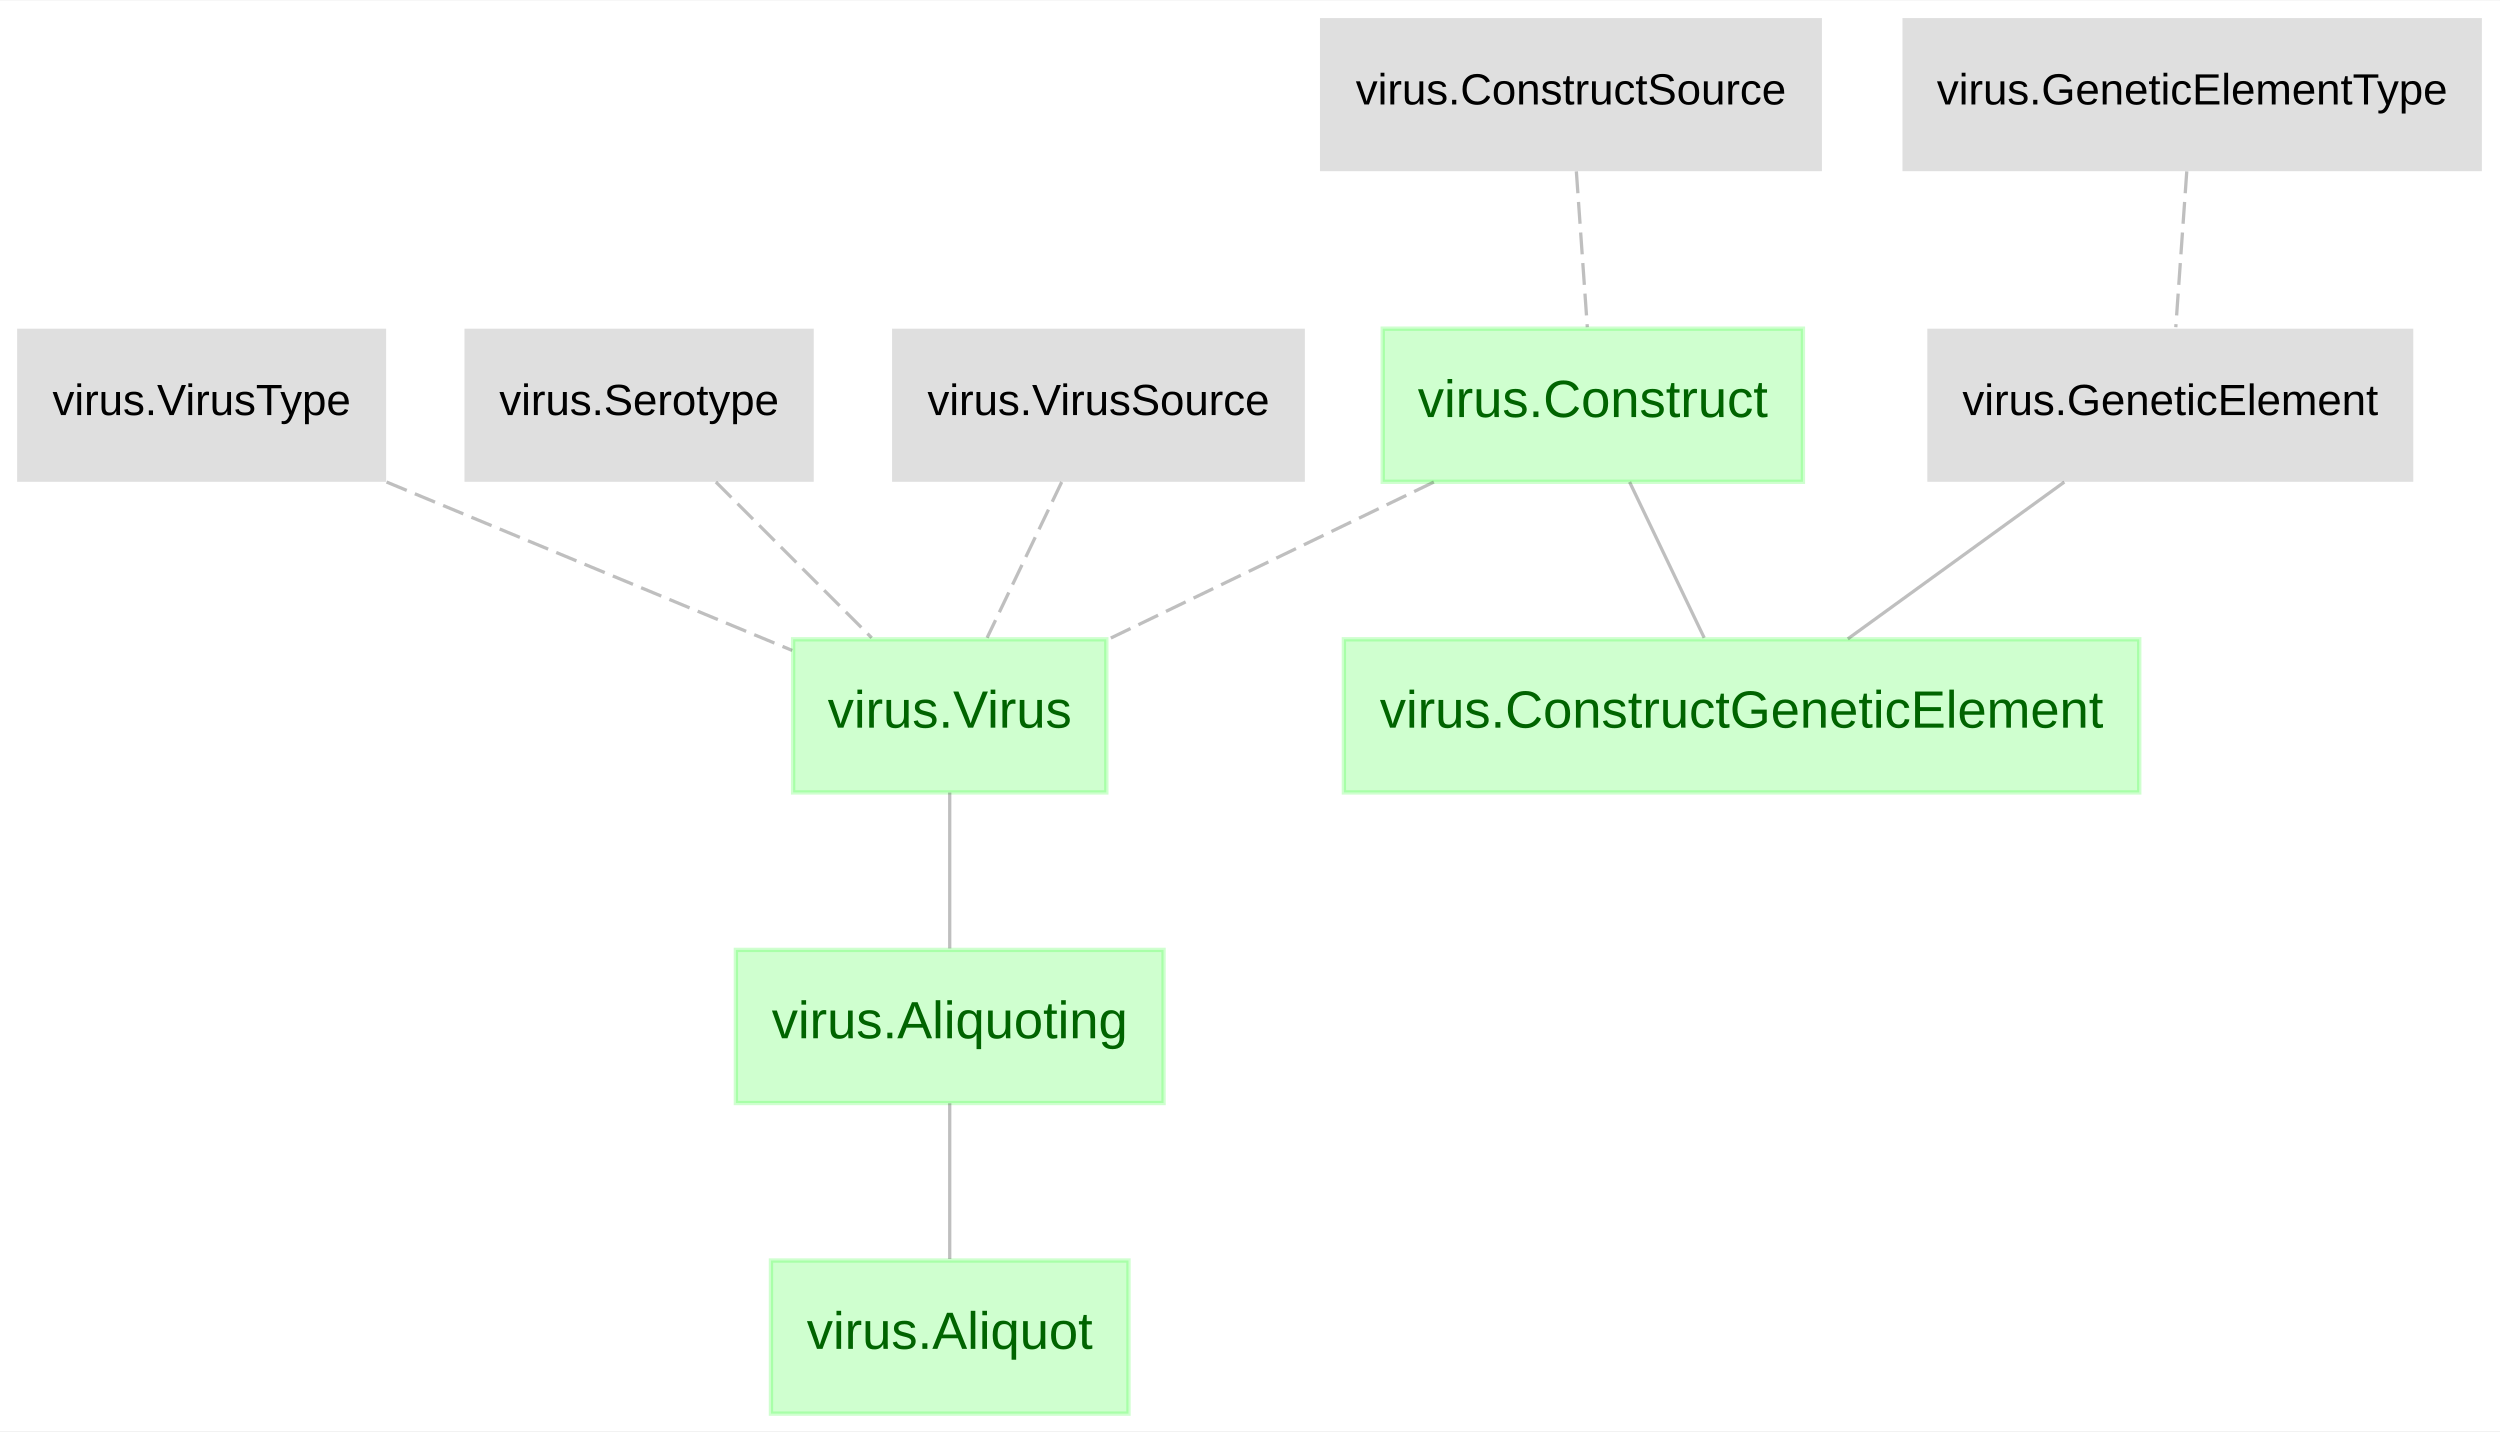
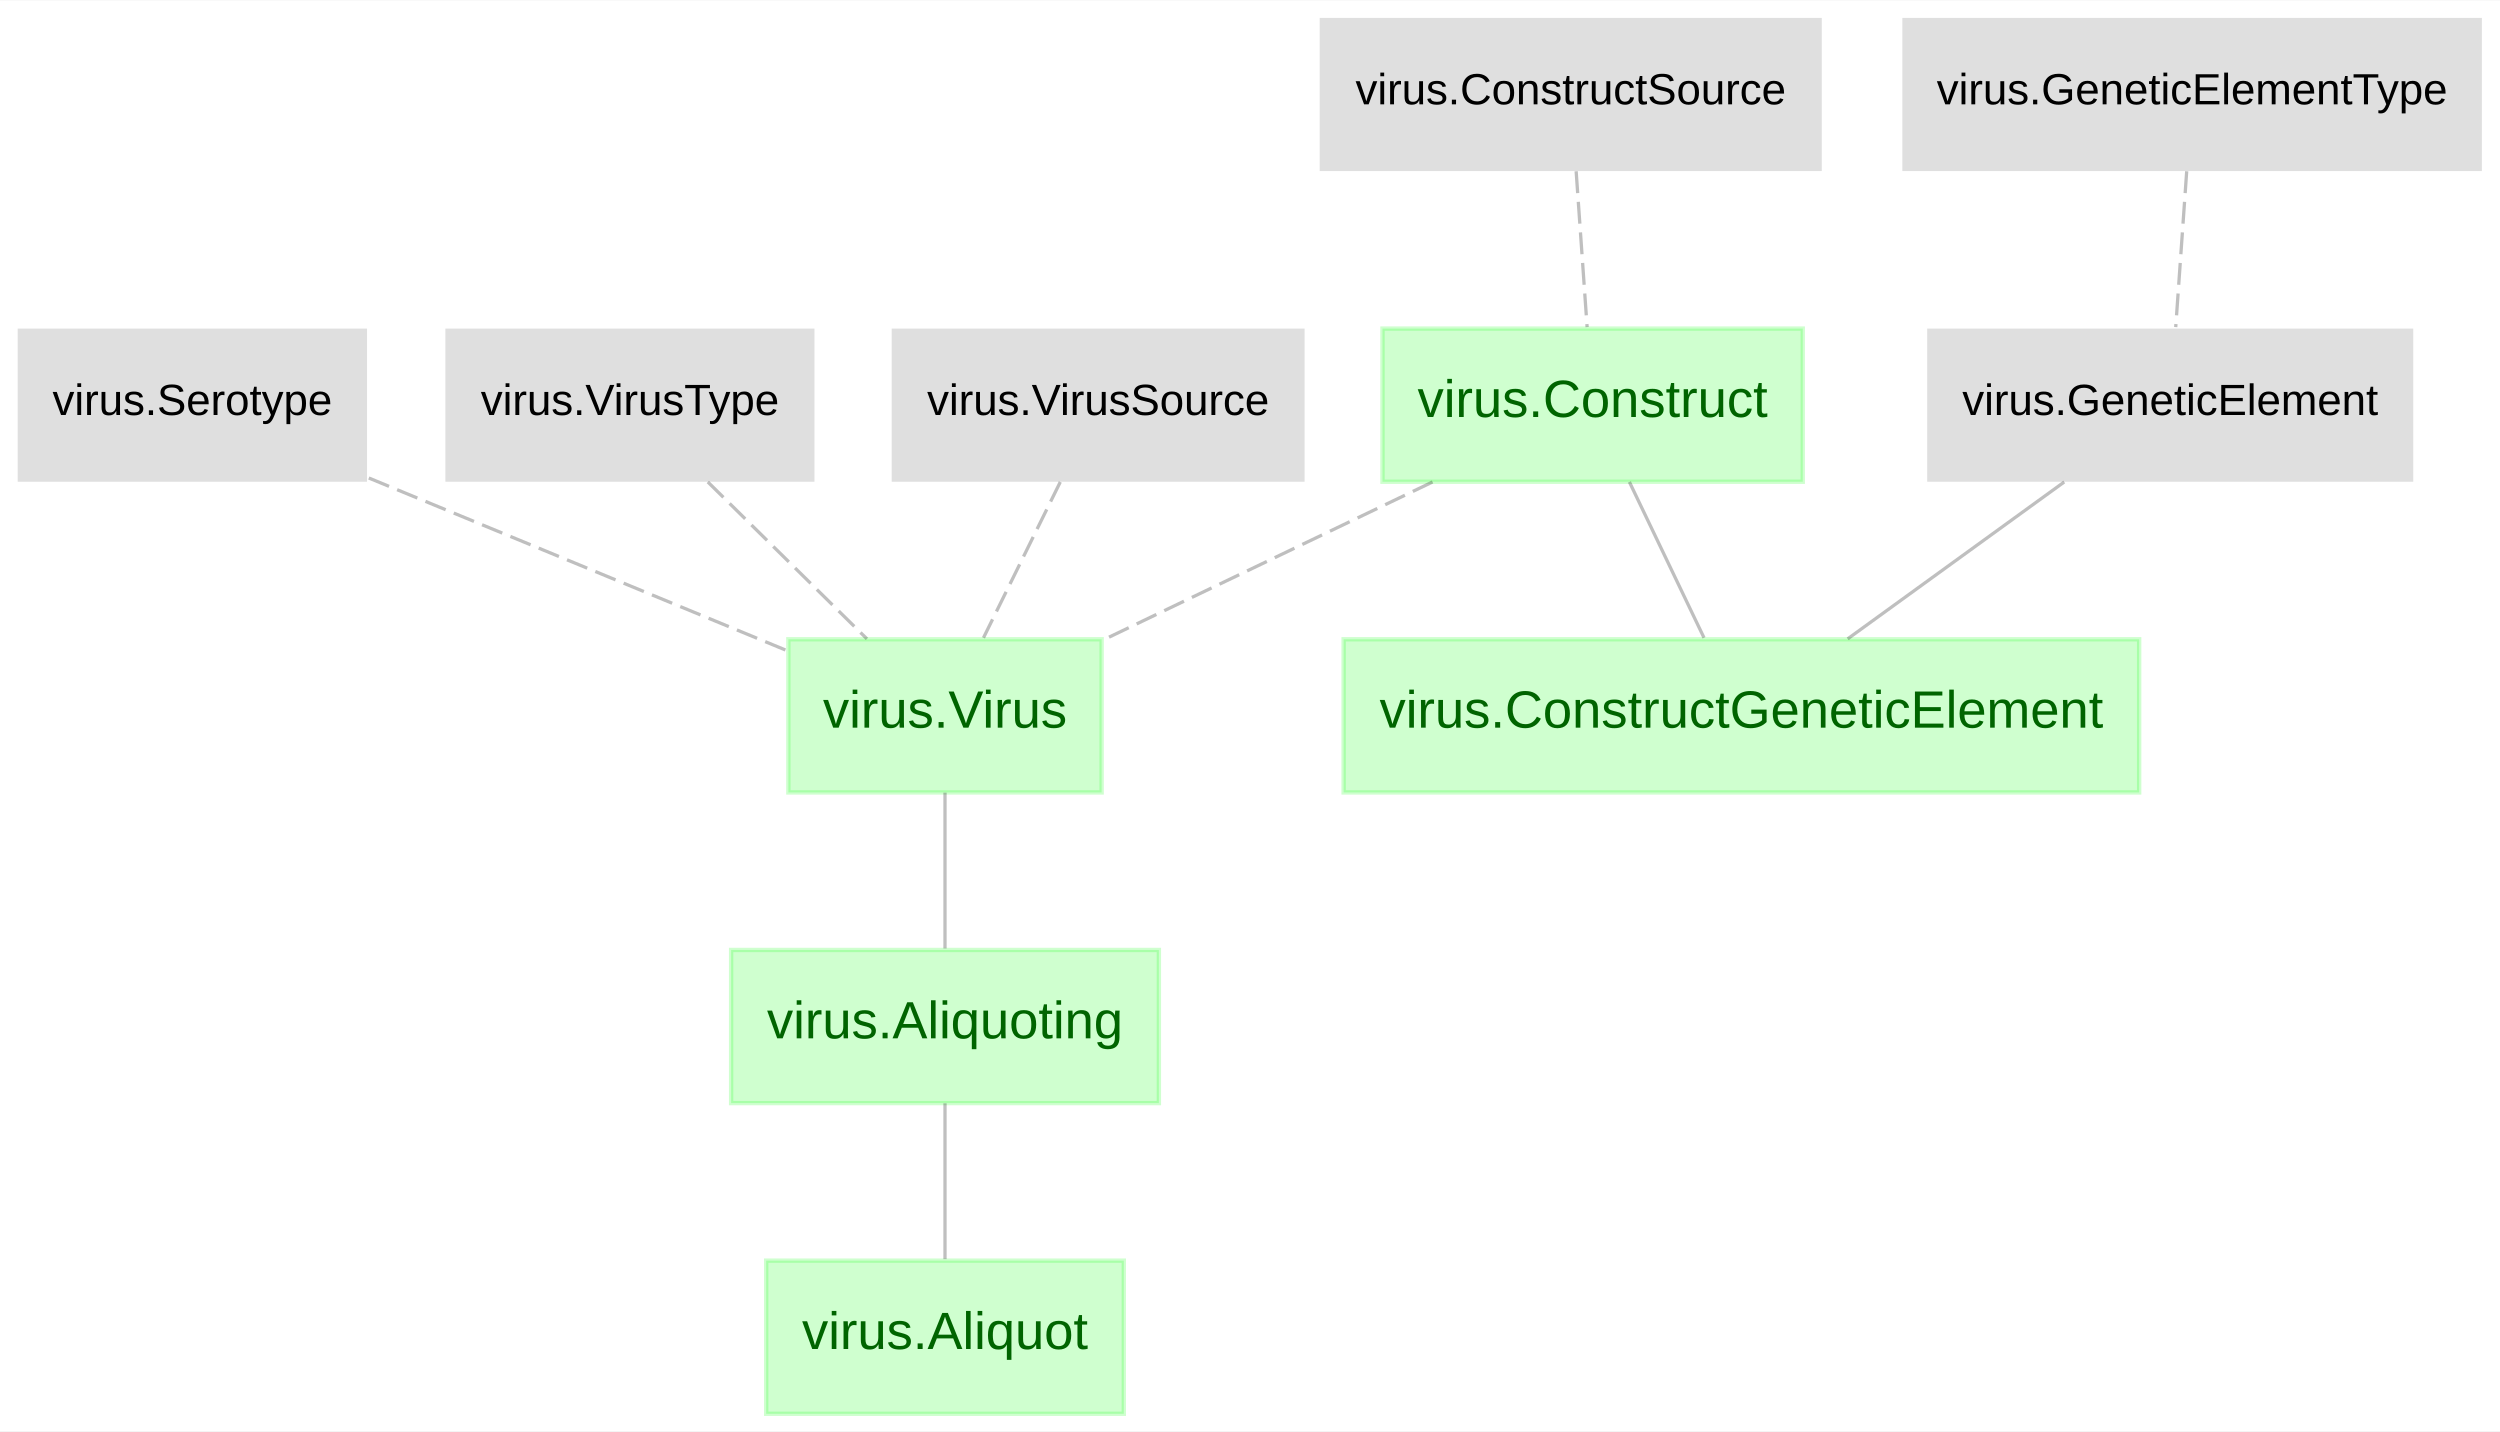
- <svg xmlns="http://www.w3.org/2000/svg" xmlns:xlink="http://www.w3.org/1999/xlink" height="327pt" viewBox="0.00 0.00 571.45 327.00" width="571pt">
+ <svg xmlns="http://www.w3.org/2000/svg" xmlns:xlink="http://www.w3.org/1999/xlink" height="327pt" viewBox="0.00 0.00 571.32 327.00" width="571pt">
  <g class="graph" id="graph0" transform="scale(1 1) rotate(0) translate(4 323)">
-     <polygon fill="#ffffff" points="-4,4 -4,-323 567.446,-323 567.446,4 -4,4" stroke="transparent" />
+     <polygon fill="#ffffff" points="-4,4 -4,-323 567.317,-323 567.317,4 -4,4" stroke="transparent" />
    <g class="node" id="node1">
      <g id="a_node1">
-         <a xlink:title="→ Construct → GeneticElement ">
-           <polygon fill="#00ff00" fill-opacity="0.188" points="484.986,-177 303.188,-177 303.188,-142 484.986,-142 484.986,-177" stroke="#00ff00" stroke-opacity="0.188" />
-           <text fill="#006400" font-family="arial" font-size="12.00" text-anchor="middle" x="394.087" y="-156.799">virus.ConstructGeneticElement</text>
+         <a xlink:title="virus_id              ------------------------------ virus_name            → Construct → VirusType → Serotype → VirusSource virus_catalog=null    virus_lot=null        virus_volume=null     virus_titer=null      virus_date=null       virus_notes=null      ">
+           <polygon fill="#00ff00" fill-opacity="0.188" points="247.751,-177 176.165,-177 176.165,-142 247.751,-142 247.751,-177" stroke="#00ff00" stroke-opacity="0.188" />
+           <text fill="#006400" font-family="arial" font-size="12.00" text-anchor="middle" x="211.958" y="-156.799">virus.Virus</text>
        </a>
      </g>
    </g>
-     <g class="node" id="node2">
-       <g id="a_node2">
-         <a xlink:title="construct_nickname    ------------------------------ construct_fullname    → ConstructSource construct_notes=null  ">
-           <polygon fill="#00ff00" fill-opacity="0.188" points="408.108,-248 312.065,-248 312.065,-213 408.108,-213 408.108,-248" stroke="#00ff00" stroke-opacity="0.188" />
-           <text fill="#006400" font-family="arial" font-size="12.00" text-anchor="middle" x="360.087" y="-227.799">virus.Construct</text>
+     <g class="node" id="node4">
+       <g id="a_node4">
+         <a xlink:title="→ Virus aliquoting_date       ------------------------------ aliquoting_person     amount_per_aliquot    aliquoting_number     aliquoting_notes=null  ">
+           <polygon fill="#00ff00" fill-opacity="0.188" points="260.834,-106 163.082,-106 163.082,-71 260.834,-71 260.834,-106" stroke="#00ff00" stroke-opacity="0.188" />
+           <text fill="#006400" font-family="arial" font-size="12.00" text-anchor="middle" x="211.958" y="-85.799">virus.Aliquoting</text>
        </a>
      </g>
    </g>
    <g class="edge" id="edge1">
-       <path d="M368.491,-212.949C373.683,-202.108 380.326,-188.237 385.543,-177.342" fill="none" stroke="#000000" stroke-opacity="0.251" stroke-width=".75" />
+       <path d="M211.958,-141.949C211.958,-131.108 211.958,-117.237 211.958,-106.342" fill="none" stroke="#000000" stroke-opacity="0.251" stroke-width=".75" />
    </g>
-     <g class="node" id="node11">
-       <g id="a_node11">
-         <a xlink:title="virus_id              ------------------------------ virus_name            → Construct → VirusType → Serotype → VirusSource virus_catalog=null    virus_lot=null        virus_volume=null     virus_titer=null      virus_date=null       virus_notes=null      ">
-           <polygon fill="#00ff00" fill-opacity="0.188" points="248.88,-177 177.294,-177 177.294,-142 248.88,-142 248.88,-177" stroke="#00ff00" stroke-opacity="0.188" />
-           <text fill="#006400" font-family="arial" font-size="12.00" text-anchor="middle" x="213.087" y="-156.799">virus.Virus</text>
+     <g class="node" id="node2">
+       <g id="a_node2">
+         <a xlink:title="→ Construct → GeneticElement ">
+           <polygon fill="#00ff00" fill-opacity="0.188" points="484.857,-177 303.059,-177 303.059,-142 484.857,-142 484.857,-177" stroke="#00ff00" stroke-opacity="0.188" />
+           <text fill="#006400" font-family="arial" font-size="12.00" text-anchor="middle" x="393.958" y="-156.799">virus.ConstructGeneticElement</text>
+         </a>
+       </g>
+     </g>
+     <g class="node" id="node3">
+       <g id="a_node3">
+         <a xlink:title="virus_type            ------------------------------ virus_type_full_name  virus_type_description=null  virus_bsl             ">
+           <polygon fill="#000000" fill-opacity="0.125" points="182.132,-248 97.784,-248 97.784,-213 182.132,-213 182.132,-248" stroke="transparent" />
+           <text fill="#000000" font-family="arial" font-size="10.00" text-anchor="middle" x="139.958" y="-228.25">virus.VirusType</text>
        </a>
      </g>
    </g>
    <g class="edge" id="edge2">
-       <path d="M323.75,-212.949C300.964,-201.944 271.712,-187.815 249.006,-176.849" fill="none" stroke="#000000" stroke-dasharray="5,2" stroke-opacity="0.251" stroke-width=".75" />
-     </g>
-     <g class="node" id="node3">
-       <g id="a_node3">
-         <a xlink:title="genetic_element_type  ">
-           <polygon fill="#000000" fill-opacity="0.125" points="563.306,-319 430.868,-319 430.868,-284 563.306,-284 563.306,-319" stroke="transparent" />
-           <text fill="#000000" font-family="arial" font-size="10.00" text-anchor="middle" x="497.087" y="-299.25">virus.GeneticElementType</text>
-         </a>
-       </g>
+       <path d="M157.756,-212.949C168.833,-202.026 183.03,-188.026 194.115,-177.095" fill="none" stroke="#000000" stroke-dasharray="5,2" stroke-opacity="0.251" stroke-width=".75" />
    </g>
    <g class="node" id="node7">
      <g id="a_node7">
-         <a xlink:title="genetic_element_nickname  ------------------------------ genetic_element_fullname  → GeneticElementType function_description=null  genetic_element_source=null  ">
-           <polygon fill="#000000" fill-opacity="0.125" points="547.626,-248 436.548,-248 436.548,-213 547.626,-213 547.626,-248" stroke="transparent" />
-           <text fill="#000000" font-family="arial" font-size="10.00" text-anchor="middle" x="492.087" y="-228.25">virus.GeneticElement</text>
+         <a xlink:title="→ Aliquoting aliquot_idx           ------------------------------ aliquot_thaw_date=null  aliquot_notes=null    ">
+           <polygon fill="#00ff00" fill-opacity="0.188" points="252.82,-35 171.096,-35 171.096,0 252.82,0 252.82,-35" stroke="#00ff00" stroke-opacity="0.188" />
+           <text fill="#006400" font-family="arial" font-size="12.00" text-anchor="middle" x="211.958" y="-14.799">virus.Aliquot</text>
        </a>
      </g>
    </g>
    <g class="edge" id="edge3">
-       <path d="M495.851,-283.949C495.087,-273.108 494.111,-259.237 493.343,-248.342" fill="none" stroke="#000000" stroke-dasharray="5,2" stroke-opacity="0.251" stroke-width=".75" />
+       <path d="M211.958,-70.949C211.958,-60.108 211.958,-46.237 211.958,-35.342" fill="none" stroke="#000000" stroke-opacity="0.251" stroke-width=".75" />
    </g>
-     <g class="node" id="node4">
-       <g id="a_node4">
-         <a xlink:title="virus_type            ------------------------------ virus_type_full_name  virus_type_description=null  virus_bsl             ">
-           <polygon fill="#000000" fill-opacity="0.125" points="84.261,-248 -.087,-248 -.087,-213 84.261,-213 84.261,-248" stroke="transparent" />
-           <text fill="#000000" font-family="arial" font-size="10.00" text-anchor="middle" x="42.087" y="-228.25">virus.VirusType</text>
+     <g class="node" id="node5">
+       <g id="a_node5">
+         <a xlink:title="virus_source          ">
+           <polygon fill="#000000" fill-opacity="0.125" points="294.137,-248 199.779,-248 199.779,-213 294.137,-213 294.137,-248" stroke="transparent" />
+           <text fill="#000000" font-family="arial" font-size="10.00" text-anchor="middle" x="246.958" y="-228.25">virus.VirusSource</text>
        </a>
      </g>
    </g>
    <g class="edge" id="edge4">
-       <path d="M84.357,-212.949C112.841,-201.123 150.011,-185.689 177.083,-174.449" fill="none" stroke="#000000" stroke-dasharray="5,2" stroke-opacity="0.251" stroke-width=".75" />
+       <path d="M238.306,-212.949C232.962,-202.108 226.124,-188.237 220.753,-177.342" fill="none" stroke="#000000" stroke-dasharray="5,2" stroke-opacity="0.251" stroke-width=".75" />
    </g>
-     <g class="node" id="node5">
-       <g id="a_node5">
-         <a xlink:title="→ Virus aliquoting_date       ------------------------------ aliquoting_person     amount_per_aliquot    aliquoting_number     aliquoting_notes=null  ">
-           <polygon fill="#00ff00" fill-opacity="0.188" points="261.963,-106 164.211,-106 164.211,-71 261.963,-71 261.963,-106" stroke="#00ff00" stroke-opacity="0.188" />
-           <text fill="#006400" font-family="arial" font-size="12.00" text-anchor="middle" x="213.087" y="-85.799">virus.Aliquoting</text>
+     <g class="node" id="node6">
+       <g id="a_node6">
+         <a xlink:title="construct_source      ">
+           <polygon fill="#000000" fill-opacity="0.125" points="412.328,-319 297.588,-319 297.588,-284 412.328,-284 412.328,-319" stroke="transparent" />
+           <text fill="#000000" font-family="arial" font-size="10.00" text-anchor="middle" x="354.958" y="-299.25">virus.ConstructSource</text>
        </a>
      </g>
    </g>
-     <g class="node" id="node9">
-       <g id="a_node9">
-         <a xlink:title="→ Aliquoting aliquot_idx           ------------------------------ aliquot_thaw_date=null  aliquot_notes=null    ">
-           <polygon fill="#00ff00" fill-opacity="0.188" points="253.949,-35 172.225,-35 172.225,0 253.949,0 253.949,-35" stroke="#00ff00" stroke-opacity="0.188" />
-           <text fill="#006400" font-family="arial" font-size="12.00" text-anchor="middle" x="213.087" y="-14.799">virus.Aliquot</text>
+     <g class="node" id="node8">
+       <g id="a_node8">
+         <a xlink:title="construct_nickname    ------------------------------ construct_fullname    → ConstructSource construct_notes=null  ">
+           <polygon fill="#00ff00" fill-opacity="0.188" points="407.979,-248 311.937,-248 311.937,-213 407.979,-213 407.979,-248" stroke="#00ff00" stroke-opacity="0.188" />
+           <text fill="#006400" font-family="arial" font-size="12.00" text-anchor="middle" x="359.958" y="-227.799">virus.Construct</text>
        </a>
      </g>
    </g>
    <g class="edge" id="edge5">
-       <path d="M213.087,-70.949C213.087,-60.108 213.087,-46.237 213.087,-35.342" fill="none" stroke="#000000" stroke-opacity="0.251" stroke-width=".75" />
+       <path d="M356.194,-283.949C356.957,-273.108 357.934,-259.237 358.702,-248.342" fill="none" stroke="#000000" stroke-dasharray="5,2" stroke-opacity="0.251" stroke-width=".75" />
    </g>
-     <g class="node" id="node6">
-       <g id="a_node6">
-         <a xlink:title="construct_source      ">
-           <polygon fill="#000000" fill-opacity="0.125" points="412.457,-319 297.717,-319 297.717,-284 412.457,-284 412.457,-319" stroke="transparent" />
-           <text fill="#000000" font-family="arial" font-size="10.00" text-anchor="middle" x="355.087" y="-299.25">virus.ConstructSource</text>
+     <g class="edge" id="edge6">
+       <path d="M323.374,-212.949C300.347,-201.903 270.762,-187.71 247.866,-176.726" fill="none" stroke="#000000" stroke-dasharray="5,2" stroke-opacity="0.251" stroke-width=".75" />
+     </g>
+     <g class="edge" id="edge7">
+       <path d="M368.363,-212.949C373.554,-202.108 380.197,-188.237 385.414,-177.342" fill="none" stroke="#000000" stroke-opacity="0.251" stroke-width=".75" />
+     </g>
+     <g class="node" id="node9">
+       <g id="a_node9">
+         <a xlink:title="genetic_element_type  ">
+           <polygon fill="#000000" fill-opacity="0.125" points="563.177,-319 430.739,-319 430.739,-284 563.177,-284 563.177,-319" stroke="transparent" />
+           <text fill="#000000" font-family="arial" font-size="10.00" text-anchor="middle" x="496.958" y="-299.25">virus.GeneticElementType</text>
        </a>
      </g>
    </g>
-     <g class="edge" id="edge6">
-       <path d="M356.323,-283.949C357.086,-273.108 358.063,-259.237 358.83,-248.342" fill="none" stroke="#000000" stroke-dasharray="5,2" stroke-opacity="0.251" stroke-width=".75" />
-     </g>
-     <g class="edge" id="edge7">
-       <path d="M467.862,-212.949C452.785,-202.026 433.461,-188.026 418.373,-177.095" fill="none" stroke="#000000" stroke-opacity="0.251" stroke-width=".75" />
-     </g>
-     <g class="node" id="node8">
-       <g id="a_node8">
-         <a xlink:title="serotype              ------------------------------ serotype_description=null  ">
-           <polygon fill="#000000" fill-opacity="0.125" points="182.003,-248 102.171,-248 102.171,-213 182.003,-213 182.003,-248" stroke="transparent" />
-           <text fill="#000000" font-family="arial" font-size="10.00" text-anchor="middle" x="142.087" y="-228.25">virus.Serotype</text>
+     <g class="node" id="node11">
+       <g id="a_node11">
+         <a xlink:title="genetic_element_nickname  ------------------------------ genetic_element_fullname  → GeneticElementType function_description=null  genetic_element_source=null  ">
+           <polygon fill="#000000" fill-opacity="0.125" points="547.497,-248 436.419,-248 436.419,-213 547.497,-213 547.497,-248" stroke="transparent" />
+           <text fill="#000000" font-family="arial" font-size="10.00" text-anchor="middle" x="491.958" y="-228.25">virus.GeneticElement</text>
        </a>
      </g>
    </g>
    <g class="edge" id="edge8">
-       <path d="M159.637,-212.949C170.479,-202.108 184.35,-188.237 195.245,-177.342" fill="none" stroke="#000000" stroke-dasharray="5,2" stroke-opacity="0.251" stroke-width=".75" />
+       <path d="M495.722,-283.949C494.959,-273.108 493.982,-259.237 493.214,-248.342" fill="none" stroke="#000000" stroke-dasharray="5,2" stroke-opacity="0.251" stroke-width=".75" />
    </g>
    <g class="node" id="node10">
      <g id="a_node10">
-         <a xlink:title="virus_source          ">
-           <polygon fill="#000000" fill-opacity="0.125" points="294.266,-248 199.908,-248 199.908,-213 294.266,-213 294.266,-248" stroke="transparent" />
-           <text fill="#000000" font-family="arial" font-size="10.00" text-anchor="middle" x="247.087" y="-228.25">virus.VirusSource</text>
+         <a xlink:title="serotype              ------------------------------ serotype_description=null  ">
+           <polygon fill="#000000" fill-opacity="0.125" points="79.874,-248 .042,-248 .042,-213 79.874,-213 79.874,-248" stroke="transparent" />
+           <text fill="#000000" font-family="arial" font-size="10.00" text-anchor="middle" x="39.958" y="-228.25">virus.Serotype</text>
        </a>
      </g>
    </g>
    <g class="edge" id="edge9">
-       <path d="M238.682,-212.949C233.491,-202.108 226.848,-188.237 221.631,-177.342" fill="none" stroke="#000000" stroke-dasharray="5,2" stroke-opacity="0.251" stroke-width=".75" />
+       <path d="M80.284,-213.854C109.278,-201.885 148.028,-185.889 175.976,-174.353" fill="none" stroke="#000000" stroke-dasharray="5,2" stroke-opacity="0.251" stroke-width=".75" />
    </g>
    <g class="edge" id="edge10">
-       <path d="M213.087,-141.949C213.087,-131.108 213.087,-117.237 213.087,-106.342" fill="none" stroke="#000000" stroke-opacity="0.251" stroke-width=".75" />
+       <path d="M467.733,-212.949C452.656,-202.026 433.332,-188.026 418.244,-177.095" fill="none" stroke="#000000" stroke-opacity="0.251" stroke-width=".75" />
    </g>
  </g>
</svg>
